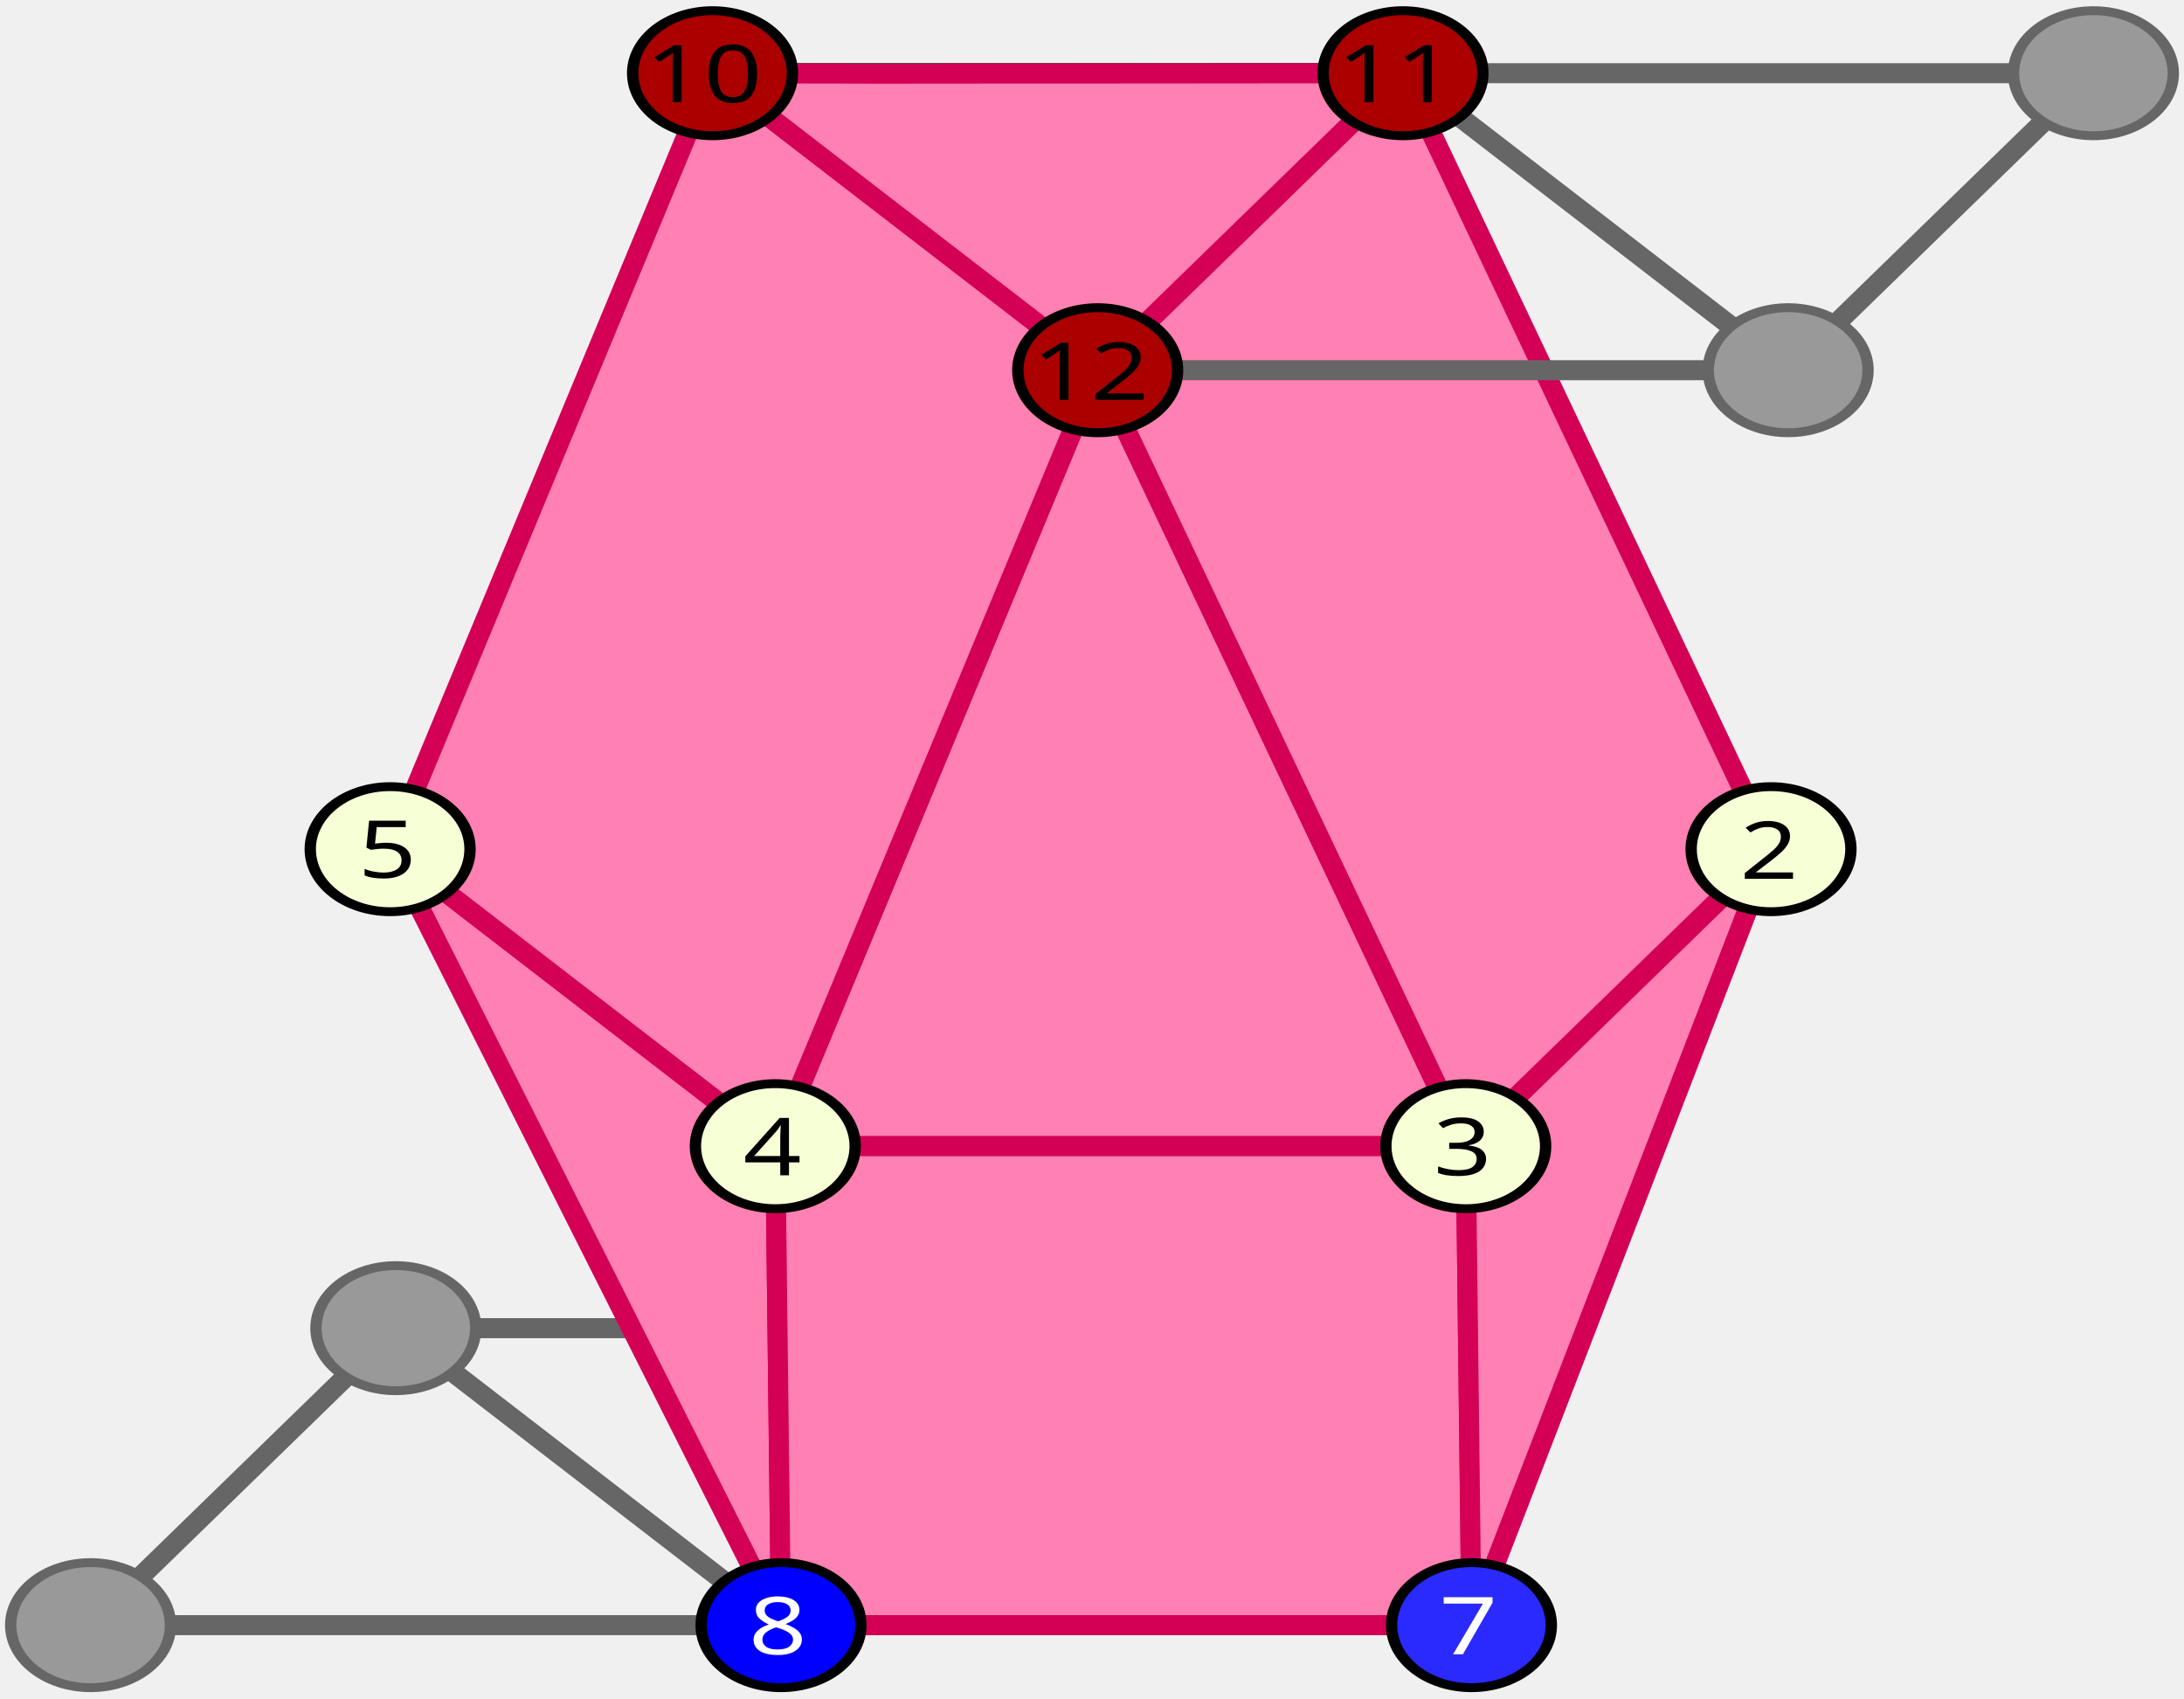
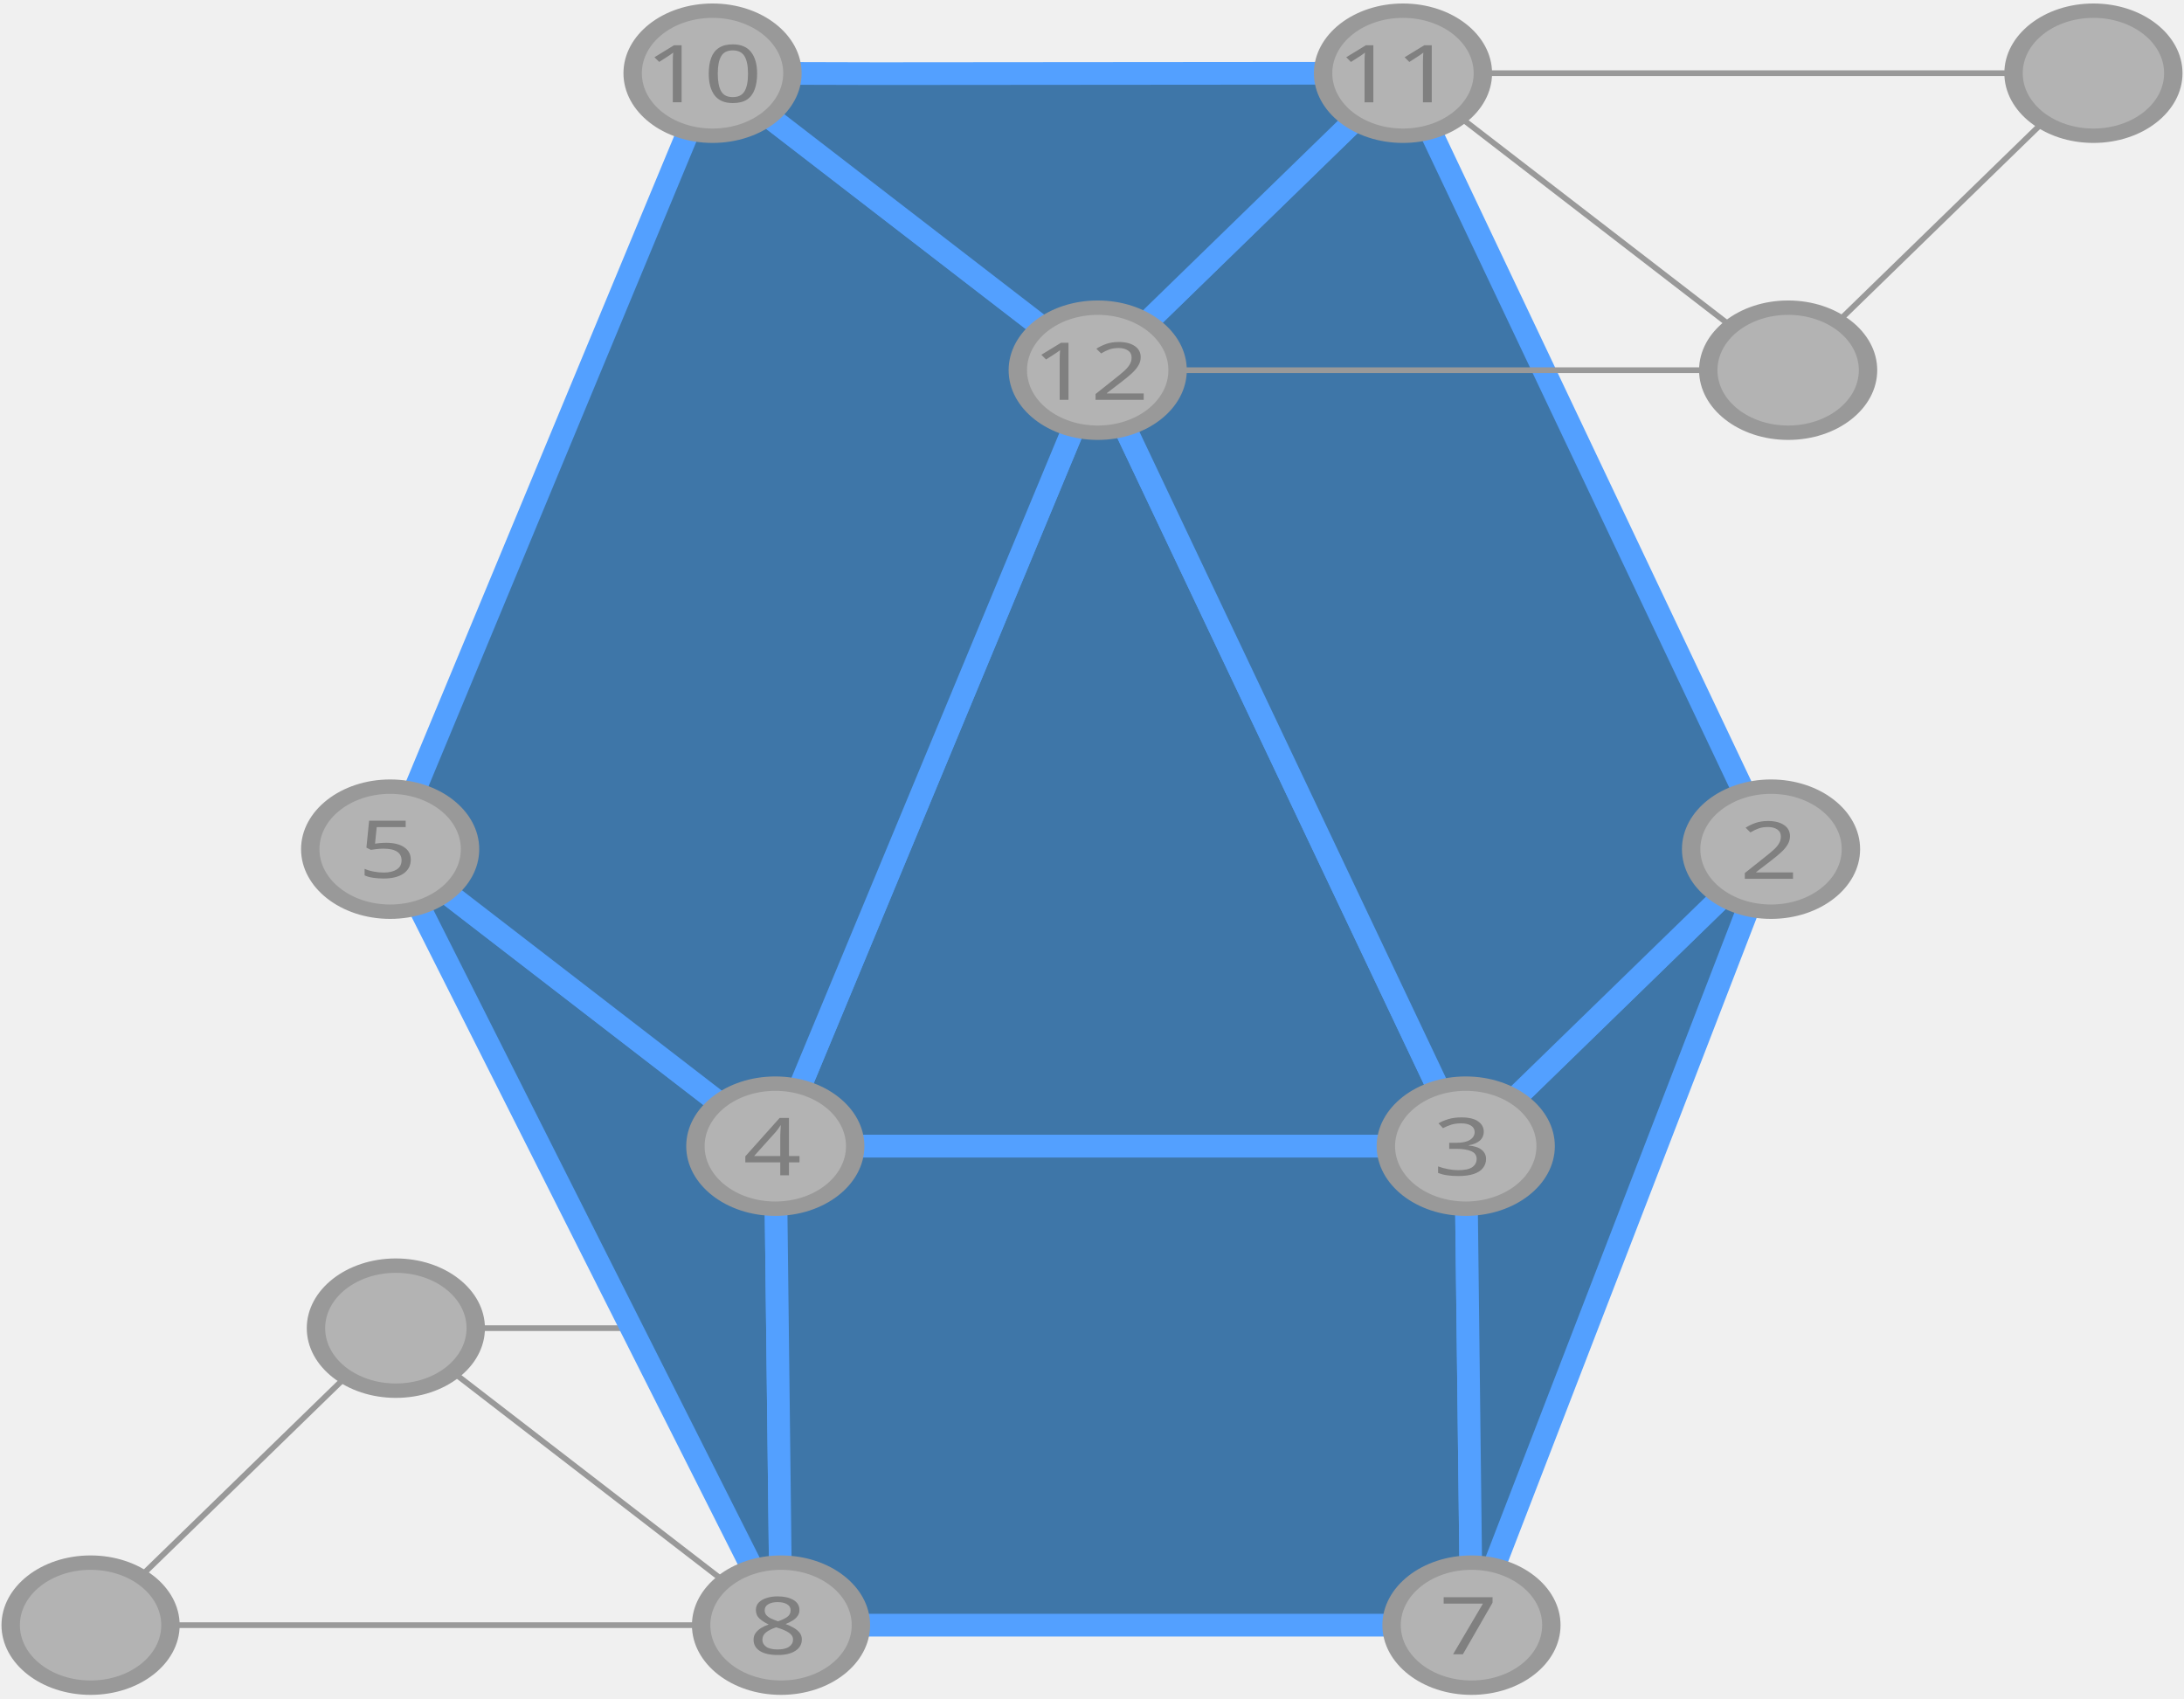
<svg xmlns="http://www.w3.org/2000/svg" width="385.128" height="299.517" id="svg2" version="1.1">
  <defs id="defs4" />
  <g id="layer1" transform="translate(-91.69392,-112.427)">
-     <path style="fill:none;stroke:#666666;stroke-width:3.539;stroke-linecap:butt;stroke-linejoin:miter;stroke-miterlimit:4;stroke-opacity:1;stroke-dasharray:none" d="m 339.097,125.338 67.92,52.376" id="path6132" />
+     <path style="fill:none;stroke:#999999;stroke-width:1;stroke-linecap:butt;stroke-linejoin:miter;stroke-miterlimit:4;stroke-opacity:1;stroke-dasharray:none" d="m 339.097,125.338 67.92,52.376" id="path6132" />
    <path style="fill:none;stroke:#000000;stroke-width:3.539;stroke-linecap:butt;stroke-linejoin:miter;stroke-miterlimit:4;stroke-opacity:1;stroke-dasharray:none" d="m 214.325,209.809 121.753,0 67.92,52.376 -53.833,52.376 -121.753,0 -67.92,-52.376 z" id="path6409" />
    <path style="fill:none;stroke:#000000;stroke-width:3.539;stroke-linecap:butt;stroke-linejoin:miter;stroke-miterlimit:4;stroke-opacity:1;stroke-dasharray:none" d="m 403.998,262.185 -121.753,0 67.92,52.376" id="path6138" />
    <path style="fill:none;stroke:#000000;stroke-width:3.539;stroke-linecap:butt;stroke-linejoin:miter;stroke-miterlimit:4.1;stroke-opacity:1;stroke-dasharray:none" d="m 160.492,262.185 121.753,-1e-5 -53.833,52.376" id="path6136" />
    <path style="fill:none;stroke:#000000;stroke-width:3.539;stroke-linecap:butt;stroke-linejoin:miter;stroke-miterlimit:4;stroke-opacity:1;stroke-dasharray:none" d="m 214.325,209.809 67.92,52.376 53.833,-52.376" id="path6134" />
    <path transform="matrix(1,0,0,0.7827395,121.7528,24.04781)" style="fill:#f6ffd5;fill-opacity:1;stroke:#000000;stroke-width:2;stroke-linejoin:round;stroke-miterlimit:4;stroke-opacity:1;stroke-dasharray:none;stroke-dashoffset:10" id="path6204-7" d="m 228.412,237.322 c 0,7.78 -6.307,14.087 -14.087,14.087 -7.78,0 -14.087,-6.307 -14.087,-14.087 0,-7.78 6.307,-14.087 14.087,-14.087 7.78,0 14.087,6.307 14.087,14.087 z" />
    <path style="fill:none;stroke:#4d4d4d;stroke-width:0.885px;stroke-linecap:butt;stroke-linejoin:miter;stroke-opacity:1" d="m 339.097,125.338 -2.012,119.52" id="path6405" />
    <path style="fill:#f6ffd5;fill-opacity:1;stroke:#000000;stroke-width:2;stroke-linejoin:round;stroke-miterlimit:4;stroke-opacity:1;stroke-dasharray:none;stroke-dashoffset:10" id="path6204" d="m 228.412,237.322 c 0,7.78 -6.307,14.087 -14.087,14.087 -7.78,0 -14.087,-6.307 -14.087,-14.087 0,-7.78 6.307,-14.087 14.087,-14.087 7.78,0 14.087,6.307 14.087,14.087 z" transform="matrix(1,0,0,0.7827395,0,24.04781)" />
    <path style="fill:none;stroke:#4d4d4d;stroke-width:0.586px;stroke-linecap:butt;stroke-linejoin:miter;stroke-opacity:1" d="m 218.35,243.642 0,-119.689" id="path6366" />
    <path style="fill:none;stroke:#000000;stroke-width:3.539;stroke-linecap:butt;stroke-linejoin:miter;stroke-miterlimit:4;stroke-opacity:1;stroke-dasharray:none" d="m 217.344,125.338 121.753,0 -53.833,52.376 -67.92,-52.376" id="path6411" />
    <path style="fill:none;stroke:#4d4d4d;stroke-width:0.885;stroke-linecap:butt;stroke-linejoin:miter;stroke-miterlimit:4;stroke-opacity:1;stroke-dasharray:0.885, 2.654;stroke-dashoffset:0" d="m 230.425,397.647 2.012,-119.52" id="path6405-0" />
    <path style="fill:none;stroke:#4d4d4d;stroke-width:0.885;stroke-linecap:butt;stroke-linejoin:miter;stroke-miterlimit:4;stroke-opacity:1;stroke-dasharray:0.885, 2.654;stroke-dashoffset:0" d="M 284.258,345.271 283.755,223.388" id="path6407-9" />
    <path transform="matrix(1,0,0,0.7827395,67.91997,76.42386)" style="fill:#f6ffd5;fill-opacity:1;stroke:#000000;stroke-width:2;stroke-linejoin:round;stroke-miterlimit:4;stroke-opacity:1;stroke-dasharray:none;stroke-dashoffset:10" id="path6204-7-6" d="m 228.412,237.322 c 0,7.78 -6.307,14.087 -14.087,14.087 -7.78,0 -14.087,-6.307 -14.087,-14.087 0,-7.78 6.307,-14.087 14.087,-14.087 7.78,0 14.087,6.307 14.087,14.087 z" />
    <path style="fill:#4d4d4d;stroke:#4d4d4d;stroke-width:0.885px;stroke-linecap:butt;stroke-linejoin:miter;stroke-opacity:1" d="m 285.264,177.714 0.503,121.883" id="path6407" />
    <path style="fill:none;stroke:#000000;stroke-width:3.539;stroke-linecap:butt;stroke-linejoin:miter;stroke-miterlimit:4;stroke-opacity:1;stroke-dasharray:none" d="m 283.252,346.657 67.92,52.376 -121.753,0 z" id="path6437" />
    <path style="fill:#4d4d4d;fill-opacity:1;stroke:#4d4d4d;stroke-width:4;stroke-linejoin:round;stroke-miterlimit:4;stroke-opacity:1;stroke-dasharray:none;stroke-dashoffset:10" id="path6441" d="m 50.311,186.508 c 0,1.389 -1.126,2.516 -2.516,2.516 -1.389,0 -2.516,-1.126 -2.516,-2.516 0,-1.389 1.126,-2.516 2.516,-2.516 1.389,0 2.516,1.126 2.516,2.516 z" transform="matrix(1,0,0,0.7827395,303.3759,134.3132)" />
    <path transform="matrix(1,0,0,0.7827395,170.5546,99.26454)" style="fill:#4d4d4d;fill-opacity:1;stroke:#4d4d4d;stroke-width:4;stroke-linejoin:round;stroke-miterlimit:4;stroke-opacity:1;stroke-dasharray:none;stroke-dashoffset:10" id="path6441-3" d="m 50.311,186.508 c 0,1.389 -1.126,2.516 -2.516,2.516 -1.389,0 -2.516,-1.126 -2.516,-2.516 0,-1.389 1.126,-2.516 2.516,-2.516 1.389,0 2.516,1.126 2.516,2.516 z" />
    <path transform="matrix(1,0,0,0.7827395,290.295,99.26454)" style="fill:#4d4d4d;fill-opacity:1;stroke:#4d4d4d;stroke-width:4;stroke-linejoin:round;stroke-miterlimit:4;stroke-opacity:1;stroke-dasharray:none;stroke-dashoffset:10" id="path6441-5" d="m 50.311,186.508 c 0,1.389 -1.126,2.516 -2.516,2.516 -1.389,0 -2.516,-1.126 -2.516,-2.516 0,-1.389 1.126,-2.516 2.516,-2.516 1.389,0 2.516,1.126 2.516,2.516 z" />
    <path transform="matrix(1,0,0,0.7827395,236.2106,74.84864)" style="fill:#4d4d4d;fill-opacity:1;stroke:#4d4d4d;stroke-width:4;stroke-linejoin:round;stroke-miterlimit:4;stroke-opacity:1;stroke-dasharray:none;stroke-dashoffset:10" id="path6441-6" d="m 50.311,186.508 c 0,1.389 -1.126,2.516 -2.516,2.516 -1.389,0 -2.516,-1.126 -2.516,-2.516 0,-1.389 1.126,-2.516 2.516,-2.516 1.389,0 2.516,1.126 2.516,2.516 z" />
    <path transform="matrix(1,0,0,0.7827395,237.7199,152.5194)" style="fill:#4d4d4d;fill-opacity:1;stroke:#4d4d4d;stroke-width:4;stroke-linejoin:round;stroke-miterlimit:4;stroke-opacity:1;stroke-dasharray:none;stroke-dashoffset:10" id="path6441-7" d="m 50.311,186.508 c 0,1.389 -1.126,2.516 -2.516,2.516 -1.389,0 -2.516,-1.126 -2.516,-2.516 0,-1.389 1.126,-2.516 2.516,-2.516 1.389,0 2.516,1.126 2.516,2.516 z" />
    <path transform="matrix(1,0,0,0.7827395,183.6355,133.1318)" style="fill:#4d4d4d;fill-opacity:1;stroke:#4d4d4d;stroke-width:4;stroke-linejoin:round;stroke-miterlimit:4;stroke-opacity:1;stroke-dasharray:none;stroke-dashoffset:10" id="path6441-2" d="m 50.311,186.508 c 0,1.389 -1.126,2.516 -2.516,2.516 -1.389,0 -2.516,-1.126 -2.516,-2.516 0,-1.389 1.126,-2.516 2.516,-2.516 1.389,0 2.516,1.126 2.516,2.516 z" />
-     <path style="fill:none;stroke:#666666;stroke-width:3.539;stroke-linecap:butt;stroke-linejoin:miter;stroke-miterlimit:4;stroke-opacity:1;stroke-dasharray:none" d="m 283.252,346.657 -121.753,0 -53.833,52.376 121.753,0" id="path6140" />
+     <path style="fill:none;stroke:#999999;stroke-width:1;stroke-linecap:butt;stroke-linejoin:miter;stroke-miterlimit:4;stroke-opacity:1;stroke-dasharray:none" d="m 283.252,346.657 -121.753,0 -53.833,52.376 121.753,0" id="path6140" />
    <path transform="matrix(-1,0,0,-0.7827395,497.5768,532.4182)" style="fill:#0000ff;fill-opacity:1;stroke:#000000;stroke-width:2;stroke-linejoin:round;stroke-miterlimit:4;stroke-opacity:1;stroke-dasharray:none;stroke-dashoffset:10" id="path6204-7-6-6" d="m 228.412,237.322 c 0,7.78 -6.307,14.087 -14.087,14.087 -7.78,0 -14.087,-6.307 -14.087,-14.087 0,-7.78 6.307,-14.087 14.087,-14.087 7.78,0 14.087,6.307 14.087,14.087 z" />
-     <path transform="matrix(-1,0,0,-0.7827395,321.991,584.7943)" style="fill:#999999;fill-opacity:1;stroke:#666666;stroke-width:2;stroke-linejoin:round;stroke-miterlimit:4;stroke-opacity:1;stroke-dasharray:none;stroke-dashoffset:10" id="path6204-0-8" d="m 228.412,237.322 c 0,7.78 -6.307,14.087 -14.087,14.087 -7.78,0 -14.087,-6.307 -14.087,-14.087 0,-7.78 6.307,-14.087 14.087,-14.087 7.78,0 14.087,6.307 14.087,14.087 z" />
-     <path style="fill:none;stroke:#666666;stroke-width:3.539;stroke-linecap:butt;stroke-linejoin:miter;stroke-miterlimit:4;stroke-opacity:1;stroke-dasharray:none" d="m 161.499,346.657 67.92,52.376" id="path6142" />
-     <path style="fill:#ff80b2;stroke:#d40055;stroke-width:3.539;stroke-linecap:butt;stroke-linejoin:miter;stroke-miterlimit:4;stroke-opacity:1;stroke-dasharray:none" d="m 228.412,314.562 1.006,84.471 -68.926,-136.847 z" id="path6198" />
-     <path transform="matrix(-1,0,0,-0.7827395,375.8239,532.4182)" style="fill:#999999;fill-opacity:1;stroke:#666666;stroke-width:2;stroke-linejoin:round;stroke-miterlimit:4;stroke-opacity:1;stroke-dasharray:none;stroke-dashoffset:10" id="path6204-0-1-8" d="m 228.412,237.322 c 0,7.78 -6.307,14.087 -14.087,14.087 -7.78,0 -14.087,-6.307 -14.087,-14.087 0,-7.78 6.307,-14.087 14.087,-14.087 7.78,0 14.087,6.307 14.087,14.087 z" />
+     <path transform="matrix(-1,0,0,-0.7827395,321.991,584.7943)" style="fill:#b3b3b3;fill-opacity:1;stroke:#999999;stroke-width:3.243;stroke-linejoin:round;stroke-miterlimit:4;stroke-opacity:1;stroke-dasharray:none;stroke-dashoffset:10" id="path6204-0-8" d="m 228.412,237.322 c 0,7.78 -6.307,14.087 -14.087,14.087 -7.78,0 -14.087,-6.307 -14.087,-14.087 0,-7.78 6.307,-14.087 14.087,-14.087 7.78,0 14.087,6.307 14.087,14.087 z" />
+     <path style="fill:none;stroke:#999999;stroke-width:1;stroke-linecap:butt;stroke-linejoin:miter;stroke-miterlimit:4;stroke-opacity:1;stroke-dasharray:none" d="m 161.499,346.657 67.92,52.376" id="path6142" />
+     <path style="fill:#3e76a8;stroke:#53a0ff;stroke-width:4;stroke-linecap:butt;stroke-linejoin:miter;stroke-miterlimit:4;stroke-opacity:1;stroke-dasharray:none;fill-opacity:1" d="m 228.412,314.562 1.006,84.471 -68.926,-136.847 z" id="path6198" />
+     <path transform="matrix(-1,0,0,-0.7827395,375.8239,532.4182)" style="fill:#b3b3b3;fill-opacity:1;stroke:#999999;stroke-width:3.243;stroke-linejoin:round;stroke-miterlimit:4;stroke-opacity:1;stroke-dasharray:none;stroke-dashoffset:10" id="path6204-0-1-8" d="m 228.412,237.322 c 0,7.78 -6.307,14.087 -14.087,14.087 -7.78,0 -14.087,-6.307 -14.087,-14.087 0,-7.78 6.307,-14.087 14.087,-14.087 7.78,0 14.087,6.307 14.087,14.087 z" />
    <text xml:space="preserve" style="font-size:15.925px;font-style:normal;font-weight:normal;line-height:125%;letter-spacing:0px;word-spacing:0px;fill:#000000;fill-opacity:1;stroke:none;font-family:Sans" x="244.648" y="302.144" id="text6144" transform="scale(1.130294,0.8847257)">
      <tspan id="tspan6146" x="244.648" y="302.144">0</tspan>
    </text>
-     <path style="fill:#ff80b2;stroke:#d40055;stroke-width:3.539;stroke-linecap:butt;stroke-linejoin:miter;stroke-miterlimit:4;stroke-opacity:1;stroke-dasharray:none" d="m 285.264,177.714 64.901,136.847 -121.753,0 z" id="path6202" />
+     <path style="fill:#3e76a8;stroke:#53a0ff;stroke-width:4;stroke-linecap:butt;stroke-linejoin:miter;stroke-miterlimit:4;stroke-opacity:1;stroke-dasharray:none;fill-opacity:1" d="m 285.264,177.714 64.901,136.847 -121.753,0 z" id="path6202" />
    <text xml:space="preserve" style="font-size:15.925px;font-style:normal;font-weight:normal;line-height:125%;letter-spacing:0px;word-spacing:0px;fill:#000000;fill-opacity:1;stroke:none;font-family:Sans" x="292.131" y="242.951" id="text6148" transform="scale(1.130294,0.8847257)">
      <tspan id="tspan6150" x="292.131" y="242.951">1</tspan>
    </text>
    <text xml:space="preserve" style="font-size:15.925px;font-style:normal;font-weight:normal;line-height:125%;letter-spacing:0px;word-spacing:0px;fill:#000000;fill-opacity:1;stroke:none;font-family:Sans" x="184.499" y="242.943" id="text6168" transform="scale(1.130294,0.8847257)">
      <tspan id="tspan6170" x="184.499" y="242.943">6</tspan>
    </text>
    <text xml:space="preserve" style="font-size:15.925px;font-style:normal;font-weight:normal;line-height:125%;letter-spacing:0px;word-spacing:0px;fill:#ffffff;fill-opacity:1;stroke:none;font-family:Sans" x="245.592" y="397.621" id="text6180" transform="scale(1.130294,0.8847257)">
      <tspan id="tspan6182" x="245.592" y="397.621">9</tspan>
    </text>
-     <path style="fill:#ff80b2;stroke:#d40055;stroke-width:3.539;stroke-linecap:butt;stroke-linejoin:miter;stroke-miterlimit:4;stroke-opacity:1;stroke-dasharray:none" d="m 217.344,125.338 67.92,52.376 -56.852,136.847 -67.92,-52.376 z" id="path6196" />
-     <path style="fill:#f6ffd5;fill-opacity:1;stroke:#000000;stroke-width:2;stroke-linejoin:round;stroke-miterlimit:4;stroke-opacity:1;stroke-dasharray:none;stroke-dashoffset:10" id="path6204-1" d="m 228.412,237.322 c 0,7.78 -6.307,14.087 -14.087,14.087 -7.78,0 -14.087,-6.307 -14.087,-14.087 0,-7.78 6.307,-14.087 14.087,-14.087 7.78,0 14.087,6.307 14.087,14.087 z" transform="matrix(1,0,0,0.7827395,-53.83288,76.42386)" />
-     <text xml:space="preserve" style="font-size:15.925px;font-style:normal;font-weight:normal;line-height:125%;letter-spacing:0px;word-spacing:0px;fill:#000000;fill-opacity:1;stroke:none;font-family:Sans" x="137.007" y="302.039" id="text6164" transform="scale(1.130294,0.8847257)">
+     <path style="fill:#3e76a8;stroke:#53a0ff;stroke-width:4;stroke-linecap:butt;stroke-linejoin:miter;stroke-miterlimit:4;stroke-opacity:1;stroke-dasharray:none;fill-opacity:1" d="m 217.344,125.338 67.92,52.376 -56.852,136.847 -67.92,-52.376 z" id="path6196" />
+     <path style="fill:#b3b3b3;fill-opacity:1;stroke:#999999;stroke-width:3.243;stroke-linejoin:round;stroke-miterlimit:4;stroke-opacity:1;stroke-dasharray:none;stroke-dashoffset:10" id="path6204-1" d="m 228.412,237.322 c 0,7.78 -6.307,14.087 -14.087,14.087 -7.78,0 -14.087,-6.307 -14.087,-14.087 0,-7.78 6.307,-14.087 14.087,-14.087 7.78,0 14.087,6.307 14.087,14.087 z" transform="matrix(1,0,0,0.7827395,-53.83288,76.42386)" />
+     <text xml:space="preserve" style="font-size:15.925px;font-style:normal;font-weight:normal;line-height:125%;letter-spacing:0px;word-spacing:0px;fill:#808080;fill-opacity:1;stroke:none;font-family:Sans" x="137.007" y="302.039" id="text6164" transform="scale(1.130294,0.8847257)">
      <tspan id="tspan6166" x="137.007" y="302.039">5</tspan>
    </text>
-     <path style="fill:#ff80b2;stroke:#d40055;stroke-width:3.539;stroke-linecap:butt;stroke-linejoin:miter;stroke-miterlimit:4;stroke-opacity:1;stroke-dasharray:none" d="m 351.171,399.033 0,0 -1.006,-84.471 -121.753,0 1.006,84.471 121.753,0" id="path6213" />
-     <path transform="matrix(-1,0,0,-0.7827395,443.7439,584.7943)" style="fill:#0000ff;fill-opacity:1;stroke:#000000;stroke-width:2;stroke-linejoin:round;stroke-miterlimit:4;stroke-opacity:1;stroke-dasharray:none;stroke-dashoffset:10" id="path6204-7-7" d="m 228.412,237.322 c 0,7.78 -6.307,14.087 -14.087,14.087 -7.78,0 -14.087,-6.307 -14.087,-14.087 0,-7.78 6.307,-14.087 14.087,-14.087 7.78,0 14.087,6.307 14.087,14.087 z" />
-     <text xml:space="preserve" style="font-size:15.925px;font-style:normal;font-weight:normal;line-height:125%;letter-spacing:0px;word-spacing:0px;fill:#ffffff;fill-opacity:1;stroke:none;font-family:Sans" x="197.91" y="456.821" id="text6176" transform="scale(1.130294,0.8847257)">
+     <path style="fill:#3e76a8;stroke:#53a0ff;stroke-width:4;stroke-linecap:butt;stroke-linejoin:miter;stroke-miterlimit:4;stroke-opacity:1;stroke-dasharray:none;fill-opacity:1" d="m 351.171,399.033 0,0 -1.006,-84.471 -121.753,0 1.006,84.471 121.753,0" id="path6213" />
+     <path transform="matrix(-1,0,0,-0.7827395,443.7439,584.7943)" style="fill:#b3b3b3;fill-opacity:1;stroke:#999999;stroke-width:3.243;stroke-linejoin:round;stroke-miterlimit:4;stroke-opacity:1;stroke-dasharray:none;stroke-dashoffset:10" id="path6204-7-7" d="m 228.412,237.322 c 0,7.78 -6.307,14.087 -14.087,14.087 -7.78,0 -14.087,-6.307 -14.087,-14.087 0,-7.78 6.307,-14.087 14.087,-14.087 7.78,0 14.087,6.307 14.087,14.087 z" />
+     <text xml:space="preserve" style="font-size:15.925px;font-style:normal;font-weight:normal;line-height:125%;letter-spacing:0px;word-spacing:0px;fill:#808080;fill-opacity:1;stroke:none;font-family:Sans" x="197.91" y="456.821" id="text6176" transform="scale(1.130294,0.8847257)">
      <tspan id="tspan6178" x="197.91" y="456.821">8</tspan>
    </text>
-     <path style="fill:#f6ffd5;fill-opacity:1;stroke:#000000;stroke-width:2;stroke-linejoin:round;stroke-miterlimit:4;stroke-opacity:1;stroke-dasharray:none;stroke-dashoffset:10" id="path6204-10" d="m 228.412,237.322 c 0,7.78 -6.307,14.087 -14.087,14.087 -7.78,0 -14.087,-6.307 -14.087,-14.087 0,-7.78 6.307,-14.087 14.087,-14.087 7.78,0 14.087,6.307 14.087,14.087 z" transform="matrix(1,0,0,0.7827395,14.0871,128.7999)" />
-     <text xml:space="preserve" style="font-size:15.925px;font-style:normal;font-weight:normal;line-height:125%;letter-spacing:0px;word-spacing:0px;fill:#000000;fill-opacity:1;stroke:none;font-family:Sans" x="197.075" y="361.352" id="text6160" transform="scale(1.130294,0.8847257)">
+     <path style="fill:#b3b3b3;fill-opacity:1;stroke:#999999;stroke-width:3.243;stroke-linejoin:round;stroke-miterlimit:4;stroke-opacity:1;stroke-dasharray:none;stroke-dashoffset:10" id="path6204-10" d="m 228.412,237.322 c 0,7.78 -6.307,14.087 -14.087,14.087 -7.78,0 -14.087,-6.307 -14.087,-14.087 0,-7.78 6.307,-14.087 14.087,-14.087 7.78,0 14.087,6.307 14.087,14.087 z" transform="matrix(1,0,0,0.7827395,14.0871,128.7999)" />
+     <text xml:space="preserve" style="font-size:15.925px;font-style:normal;font-weight:normal;line-height:125%;letter-spacing:0px;word-spacing:0px;fill:#808080;fill-opacity:1;stroke:none;font-family:Sans" x="197.075" y="361.352" id="text6160" transform="scale(1.130294,0.8847257)">
      <tspan id="tspan6162" x="197.075" y="361.352">4</tspan>
    </text>
-     <path style="fill:#ff80b2;stroke:#d40055;stroke-width:3.539;stroke-linecap:butt;stroke-linejoin:miter;stroke-miterlimit:4;stroke-opacity:1;stroke-dasharray:none" d="m 350.165,314.562 53.833,-52.376 -52.827,136.847 z" id="path6215" />
-     <path style="fill:#2a2aff;fill-opacity:1;stroke:#000000;stroke-width:2;stroke-linejoin:round;stroke-miterlimit:4;stroke-opacity:1;stroke-dasharray:none;stroke-dashoffset:10" id="path6204-5" d="m 228.412,237.322 c 0,7.78 -6.307,14.087 -14.087,14.087 -7.78,0 -14.087,-6.307 -14.087,-14.087 0,-7.78 6.307,-14.087 14.087,-14.087 7.78,0 14.087,6.307 14.087,14.087 z" transform="matrix(-1,0,0,-0.7827395,565.4968,584.7943)" />
-     <text xml:space="preserve" style="font-size:15.925px;font-style:normal;font-weight:normal;line-height:125%;letter-spacing:0px;word-spacing:0px;fill:#ffffff;fill-opacity:1;stroke:none;font-family:Sans" x="305.652" y="456.829" id="text6172" transform="scale(1.130294,0.8847257)">
+     <path style="fill:#3e76a8;stroke:#53a0ff;stroke-width:4;stroke-linecap:butt;stroke-linejoin:miter;stroke-miterlimit:4;stroke-opacity:1;stroke-dasharray:none;fill-opacity:1" d="m 350.165,314.562 53.833,-52.376 -52.827,136.847 z" id="path6215" />
+     <path style="fill:#b3b3b3;fill-opacity:1;stroke:#999999;stroke-width:3.243;stroke-linejoin:round;stroke-miterlimit:4;stroke-opacity:1;stroke-dasharray:none;stroke-dashoffset:10" id="path6204-5" d="m 228.412,237.322 c 0,7.78 -6.307,14.087 -14.087,14.087 -7.78,0 -14.087,-6.307 -14.087,-14.087 0,-7.78 6.307,-14.087 14.087,-14.087 7.78,0 14.087,6.307 14.087,14.087 z" transform="matrix(-1,0,0,-0.7827395,565.4968,584.7943)" />
+     <text xml:space="preserve" style="font-size:15.925px;font-style:normal;font-weight:normal;line-height:125%;letter-spacing:0px;word-spacing:0px;fill:#808080;fill-opacity:1;stroke:none;font-family:Sans" x="305.652" y="456.829" id="text6172" transform="scale(1.130294,0.8847257)">
      <tspan id="tspan6174" x="305.652" y="456.829">7</tspan>
    </text>
-     <path style="fill:#ff80b2;stroke:#d40055;stroke-width:3.539;stroke-linecap:butt;stroke-linejoin:miter;stroke-miterlimit:4;stroke-opacity:1;stroke-dasharray:none" d="m 285.264,177.714 53.833,-52.376 64.901,136.847 -53.833,52.376 z" id="path6217" />
-     <path style="fill:none;stroke:#666666;stroke-width:3.539;stroke-linecap:butt;stroke-linejoin:miter;stroke-miterlimit:4;stroke-opacity:1;stroke-dasharray:none" d="m 339.097,125.338 121.753,0 -53.833,52.376 -121.753,0" id="path6130" />
-     <path transform="matrix(1,0,0,0.7827395,246.5244,-60.42334)" style="fill:#999999;fill-opacity:1;stroke:#666666;stroke-width:2;stroke-linejoin:round;stroke-miterlimit:4;stroke-opacity:1;stroke-dasharray:none;stroke-dashoffset:10" id="path6204-0-7" d="m 228.412,237.322 c 0,7.78 -6.307,14.087 -14.087,14.087 -7.78,0 -14.087,-6.307 -14.087,-14.087 0,-7.78 6.307,-14.087 14.087,-14.087 7.78,0 14.087,6.307 14.087,14.087 z" />
-     <path transform="matrix(1,0,0,0.7827395,192.6915,-8.047295)" style="fill:#999999;fill-opacity:1;stroke:#666666;stroke-width:2;stroke-linejoin:round;stroke-miterlimit:4;stroke-opacity:1;stroke-dasharray:none;stroke-dashoffset:10" id="path6204-0-1-6" d="m 228.412,237.322 c 0,7.78 -6.307,14.087 -14.087,14.087 -7.78,0 -14.087,-6.307 -14.087,-14.087 0,-7.78 6.307,-14.087 14.087,-14.087 7.78,0 14.087,6.307 14.087,14.087 z" />
-     <path transform="matrix(1,0,0,0.7827395,135.84,128.7999)" style="fill:#f6ffd5;fill-opacity:1;stroke:#000000;stroke-width:2;stroke-linejoin:round;stroke-miterlimit:4;stroke-opacity:1;stroke-dasharray:none;stroke-dashoffset:10" id="path6204-7-3" d="m 228.412,237.322 c 0,7.78 -6.307,14.087 -14.087,14.087 -7.78,0 -14.087,-6.307 -14.087,-14.087 0,-7.78 6.307,-14.087 14.087,-14.087 7.78,0 14.087,6.307 14.087,14.087 z" />
-     <text xml:space="preserve" style="font-size:15.925px;font-style:normal;font-weight:normal;line-height:125%;letter-spacing:0px;word-spacing:0px;fill:#000000;fill-opacity:1;stroke:none;font-family:Sans" x="304.765" y="361.344" id="text6156" transform="scale(1.130294,0.8847257)">
+     <path style="fill:#3e76a8;stroke:#53a0ff;stroke-width:4;stroke-linecap:butt;stroke-linejoin:miter;stroke-miterlimit:4;stroke-opacity:1;stroke-dasharray:none;fill-opacity:1" d="m 285.264,177.714 53.833,-52.376 64.901,136.847 -53.833,52.376 z" id="path6217" />
+     <path style="fill:none;stroke:#999999;stroke-width:1;stroke-linecap:butt;stroke-linejoin:miter;stroke-miterlimit:4;stroke-opacity:1;stroke-dasharray:none" d="m 339.097,125.338 121.753,0 -53.833,52.376 -121.753,0" id="path6130" />
+     <path transform="matrix(1,0,0,0.7827395,246.5244,-60.42334)" style="fill:#b3b3b3;fill-opacity:1;stroke:#999999;stroke-width:3.243;stroke-linejoin:round;stroke-miterlimit:4;stroke-opacity:1;stroke-dasharray:none;stroke-dashoffset:10" id="path6204-0-7" d="m 228.412,237.322 c 0,7.78 -6.307,14.087 -14.087,14.087 -7.78,0 -14.087,-6.307 -14.087,-14.087 0,-7.78 6.307,-14.087 14.087,-14.087 7.78,0 14.087,6.307 14.087,14.087 z" />
+     <path transform="matrix(1,0,0,0.7827395,192.6915,-8.047295)" style="fill:#b3b3b3;fill-opacity:1;stroke:#999999;stroke-width:3.243;stroke-linejoin:round;stroke-miterlimit:4;stroke-opacity:1;stroke-dasharray:none;stroke-dashoffset:10" id="path6204-0-1-6" d="m 228.412,237.322 c 0,7.78 -6.307,14.087 -14.087,14.087 -7.78,0 -14.087,-6.307 -14.087,-14.087 0,-7.78 6.307,-14.087 14.087,-14.087 7.78,0 14.087,6.307 14.087,14.087 z" />
+     <path transform="matrix(1,0,0,0.7827395,135.84,128.7999)" style="fill:#b3b3b3;fill-opacity:1;stroke:#999999;stroke-width:3.243;stroke-linejoin:round;stroke-miterlimit:4;stroke-opacity:1;stroke-dasharray:none;stroke-dashoffset:10" id="path6204-7-3" d="m 228.412,237.322 c 0,7.78 -6.307,14.087 -14.087,14.087 -7.78,0 -14.087,-6.307 -14.087,-14.087 0,-7.78 6.307,-14.087 14.087,-14.087 7.78,0 14.087,6.307 14.087,14.087 z" />
+     <text xml:space="preserve" style="font-size:15.925px;font-style:normal;font-weight:normal;line-height:125%;letter-spacing:0px;word-spacing:0px;fill:#808080;fill-opacity:1;stroke:none;font-family:Sans" x="304.765" y="361.344" id="text6156" transform="scale(1.130294,0.8847257)">
      <tspan id="tspan6158" x="304.765" y="361.344">3</tspan>
    </text>
-     <path transform="matrix(1,0,0,0.7827395,189.6728,76.42386)" style="fill:#f6ffd5;fill-opacity:1;stroke:#000000;stroke-width:2;stroke-linejoin:round;stroke-miterlimit:4;stroke-opacity:1;stroke-dasharray:none;stroke-dashoffset:10" id="path6204-0-1" d="m 228.412,237.322 c 0,7.78 -6.307,14.087 -14.087,14.087 -7.78,0 -14.087,-6.307 -14.087,-14.087 0,-7.78 6.307,-14.087 14.087,-14.087 7.78,0 14.087,6.307 14.087,14.087 z" />
-     <text xml:space="preserve" style="font-size:15.925px;font-style:normal;font-weight:normal;line-height:125%;letter-spacing:0px;word-spacing:0px;fill:#000000;fill-opacity:1;stroke:none;font-family:Sans" x="352.575" y="302.256" id="text6152" transform="scale(1.130294,0.8847257)">
+     <path transform="matrix(1,0,0,0.7827395,189.6728,76.42386)" style="fill:#b3b3b3;fill-opacity:1;stroke:#999999;stroke-width:3.243;stroke-linejoin:round;stroke-miterlimit:4;stroke-opacity:1;stroke-dasharray:none;stroke-dashoffset:10" id="path6204-0-1" d="m 228.412,237.322 c 0,7.78 -6.307,14.087 -14.087,14.087 -7.78,0 -14.087,-6.307 -14.087,-14.087 0,-7.78 6.307,-14.087 14.087,-14.087 7.78,0 14.087,6.307 14.087,14.087 z" />
+     <text xml:space="preserve" style="font-size:15.925px;font-style:normal;font-weight:normal;line-height:125%;letter-spacing:0px;word-spacing:0px;fill:#808080;fill-opacity:1;stroke:none;font-family:Sans" x="352.575" y="302.256" id="text6152" transform="scale(1.130294,0.8847257)">
      <tspan id="tspan6154" x="352.575" y="302.256">2</tspan>
    </text>
-     <path style="fill:#ff80b2;stroke:#d40055;stroke-width:3.539;stroke-linecap:butt;stroke-linejoin:miter;stroke-miterlimit:4;stroke-opacity:1;stroke-dasharray:none" d="m 217.344,125.338 29.152,0.077 92.601,-0.077 -53.833,52.376 z" id="path6219" />
-     <path transform="matrix(1,0,0,0.7827395,70.93864,-8.047295)" style="fill:#aa0000;fill-opacity:1;stroke:#000000;stroke-width:2;stroke-linejoin:round;stroke-miterlimit:4;stroke-opacity:1;stroke-dasharray:none;stroke-dashoffset:10" id="path6204-7-6-4" d="m 228.412,237.322 c 0,7.78 -6.307,14.087 -14.087,14.087 -7.78,0 -14.087,-6.307 -14.087,-14.087 0,-7.78 6.307,-14.087 14.087,-14.087 7.78,0 14.087,6.307 14.087,14.087 z" />
-     <text xml:space="preserve" style="font-size:15.925px;font-style:normal;font-weight:normal;line-height:125%;letter-spacing:0px;word-spacing:0px;fill:#000000;fill-opacity:1;stroke:none;font-family:Sans" x="242.167" y="206.779" id="text6192" transform="scale(1.130294,0.8847257)">
+     <path style="fill:#3e76a8;stroke:#53a0ff;stroke-width:4;stroke-linecap:butt;stroke-linejoin:miter;stroke-miterlimit:4;stroke-opacity:1;stroke-dasharray:none;fill-opacity:1" d="m 217.344,125.338 29.152,0.077 92.601,-0.077 -53.833,52.376 z" id="path6219" />
+     <path transform="matrix(1,0,0,0.7827395,70.93864,-8.047295)" style="fill:#b3b3b3;fill-opacity:1;stroke:#999999;stroke-width:3.243;stroke-linejoin:round;stroke-miterlimit:4;stroke-opacity:1;stroke-dasharray:none;stroke-dashoffset:10" id="path6204-7-6-4" d="m 228.412,237.322 c 0,7.78 -6.307,14.087 -14.087,14.087 -7.78,0 -14.087,-6.307 -14.087,-14.087 0,-7.78 6.307,-14.087 14.087,-14.087 7.78,0 14.087,6.307 14.087,14.087 z" />
+     <text xml:space="preserve" style="font-size:15.925px;font-style:normal;font-weight:normal;line-height:125%;letter-spacing:0px;word-spacing:0px;fill:#808080;fill-opacity:1;stroke:none;font-family:Sans" x="242.167" y="206.779" id="text6192" transform="scale(1.130294,0.8847257)">
      <tspan id="tspan6194" x="242.167" y="206.779">12</tspan>
    </text>
-     <path transform="matrix(1,0,0,0.7827395,124.7715,-60.42334)" style="fill:#aa0000;fill-opacity:1;stroke:#000000;stroke-width:2;stroke-linejoin:round;stroke-miterlimit:4;stroke-opacity:1;stroke-dasharray:none;stroke-dashoffset:10" id="path6204-7-5" d="m 228.412,237.322 c 0,7.78 -6.307,14.087 -14.087,14.087 -7.78,0 -14.087,-6.307 -14.087,-14.087 0,-7.78 6.307,-14.087 14.087,-14.087 7.78,0 14.087,6.307 14.087,14.087 z" />
-     <text xml:space="preserve" style="font-size:15.925px;font-style:normal;font-weight:normal;line-height:125%;letter-spacing:0px;word-spacing:0px;fill:#000000;fill-opacity:1;stroke:none;font-family:Sans" x="289.732" y="147.474" id="text6188" transform="scale(1.130294,0.8847257)">
+     <path transform="matrix(1,0,0,0.7827395,124.7715,-60.42334)" style="fill:#b3b3b3;fill-opacity:1;stroke:#999999;stroke-width:3.243;stroke-linejoin:round;stroke-miterlimit:4;stroke-opacity:1;stroke-dasharray:none;stroke-dashoffset:10" id="path6204-7-5" d="m 228.412,237.322 c 0,7.78 -6.307,14.087 -14.087,14.087 -7.78,0 -14.087,-6.307 -14.087,-14.087 0,-7.78 6.307,-14.087 14.087,-14.087 7.78,0 14.087,6.307 14.087,14.087 z" />
+     <text xml:space="preserve" style="font-size:15.925px;font-style:normal;font-weight:normal;line-height:125%;letter-spacing:0px;word-spacing:0px;fill:#808080;fill-opacity:1;stroke:none;font-family:Sans" x="289.732" y="147.474" id="text6188" transform="scale(1.130294,0.8847257)">
      <tspan id="tspan6190" x="289.732" y="147.474">11</tspan>
    </text>
-     <path style="fill:#aa0000;fill-opacity:1;stroke:#000000;stroke-width:2;stroke-linejoin:round;stroke-miterlimit:4;stroke-opacity:1;stroke-dasharray:none;stroke-dashoffset:10" id="path6204-00" d="m 228.412,237.322 c 0,7.78 -6.307,14.087 -14.087,14.087 -7.78,0 -14.087,-6.307 -14.087,-14.087 0,-7.78 6.307,-14.087 14.087,-14.087 7.78,0 14.087,6.307 14.087,14.087 z" transform="matrix(1,0,0,0.7827395,3.018666,-60.42334)" />
-     <text xml:space="preserve" style="font-size:15.925px;font-style:normal;font-weight:normal;line-height:125%;letter-spacing:0px;word-spacing:0px;fill:#000000;fill-opacity:1;stroke:none;font-family:Sans" x="181.808" y="147.466" id="text6184" transform="scale(1.130294,0.8847257)">
+     <path style="fill:#b3b3b3;fill-opacity:1;stroke:#999999;stroke-width:3.243;stroke-linejoin:round;stroke-miterlimit:4;stroke-opacity:1;stroke-dasharray:none;stroke-dashoffset:10" id="path6204-00" d="m 228.412,237.322 c 0,7.78 -6.307,14.087 -14.087,14.087 -7.78,0 -14.087,-6.307 -14.087,-14.087 0,-7.78 6.307,-14.087 14.087,-14.087 7.78,0 14.087,6.307 14.087,14.087 z" transform="matrix(1,0,0,0.7827395,3.018666,-60.42334)" />
+     <text xml:space="preserve" style="font-size:15.925px;font-style:normal;font-weight:normal;line-height:125%;letter-spacing:0px;word-spacing:0px;fill:#808080;fill-opacity:1;stroke:none;font-family:Sans" x="181.808" y="147.466" id="text6184" transform="scale(1.130294,0.8847257)">
      <tspan id="tspan6186" x="181.808" y="147.466">10</tspan>
    </text>
  </g>
</svg>
